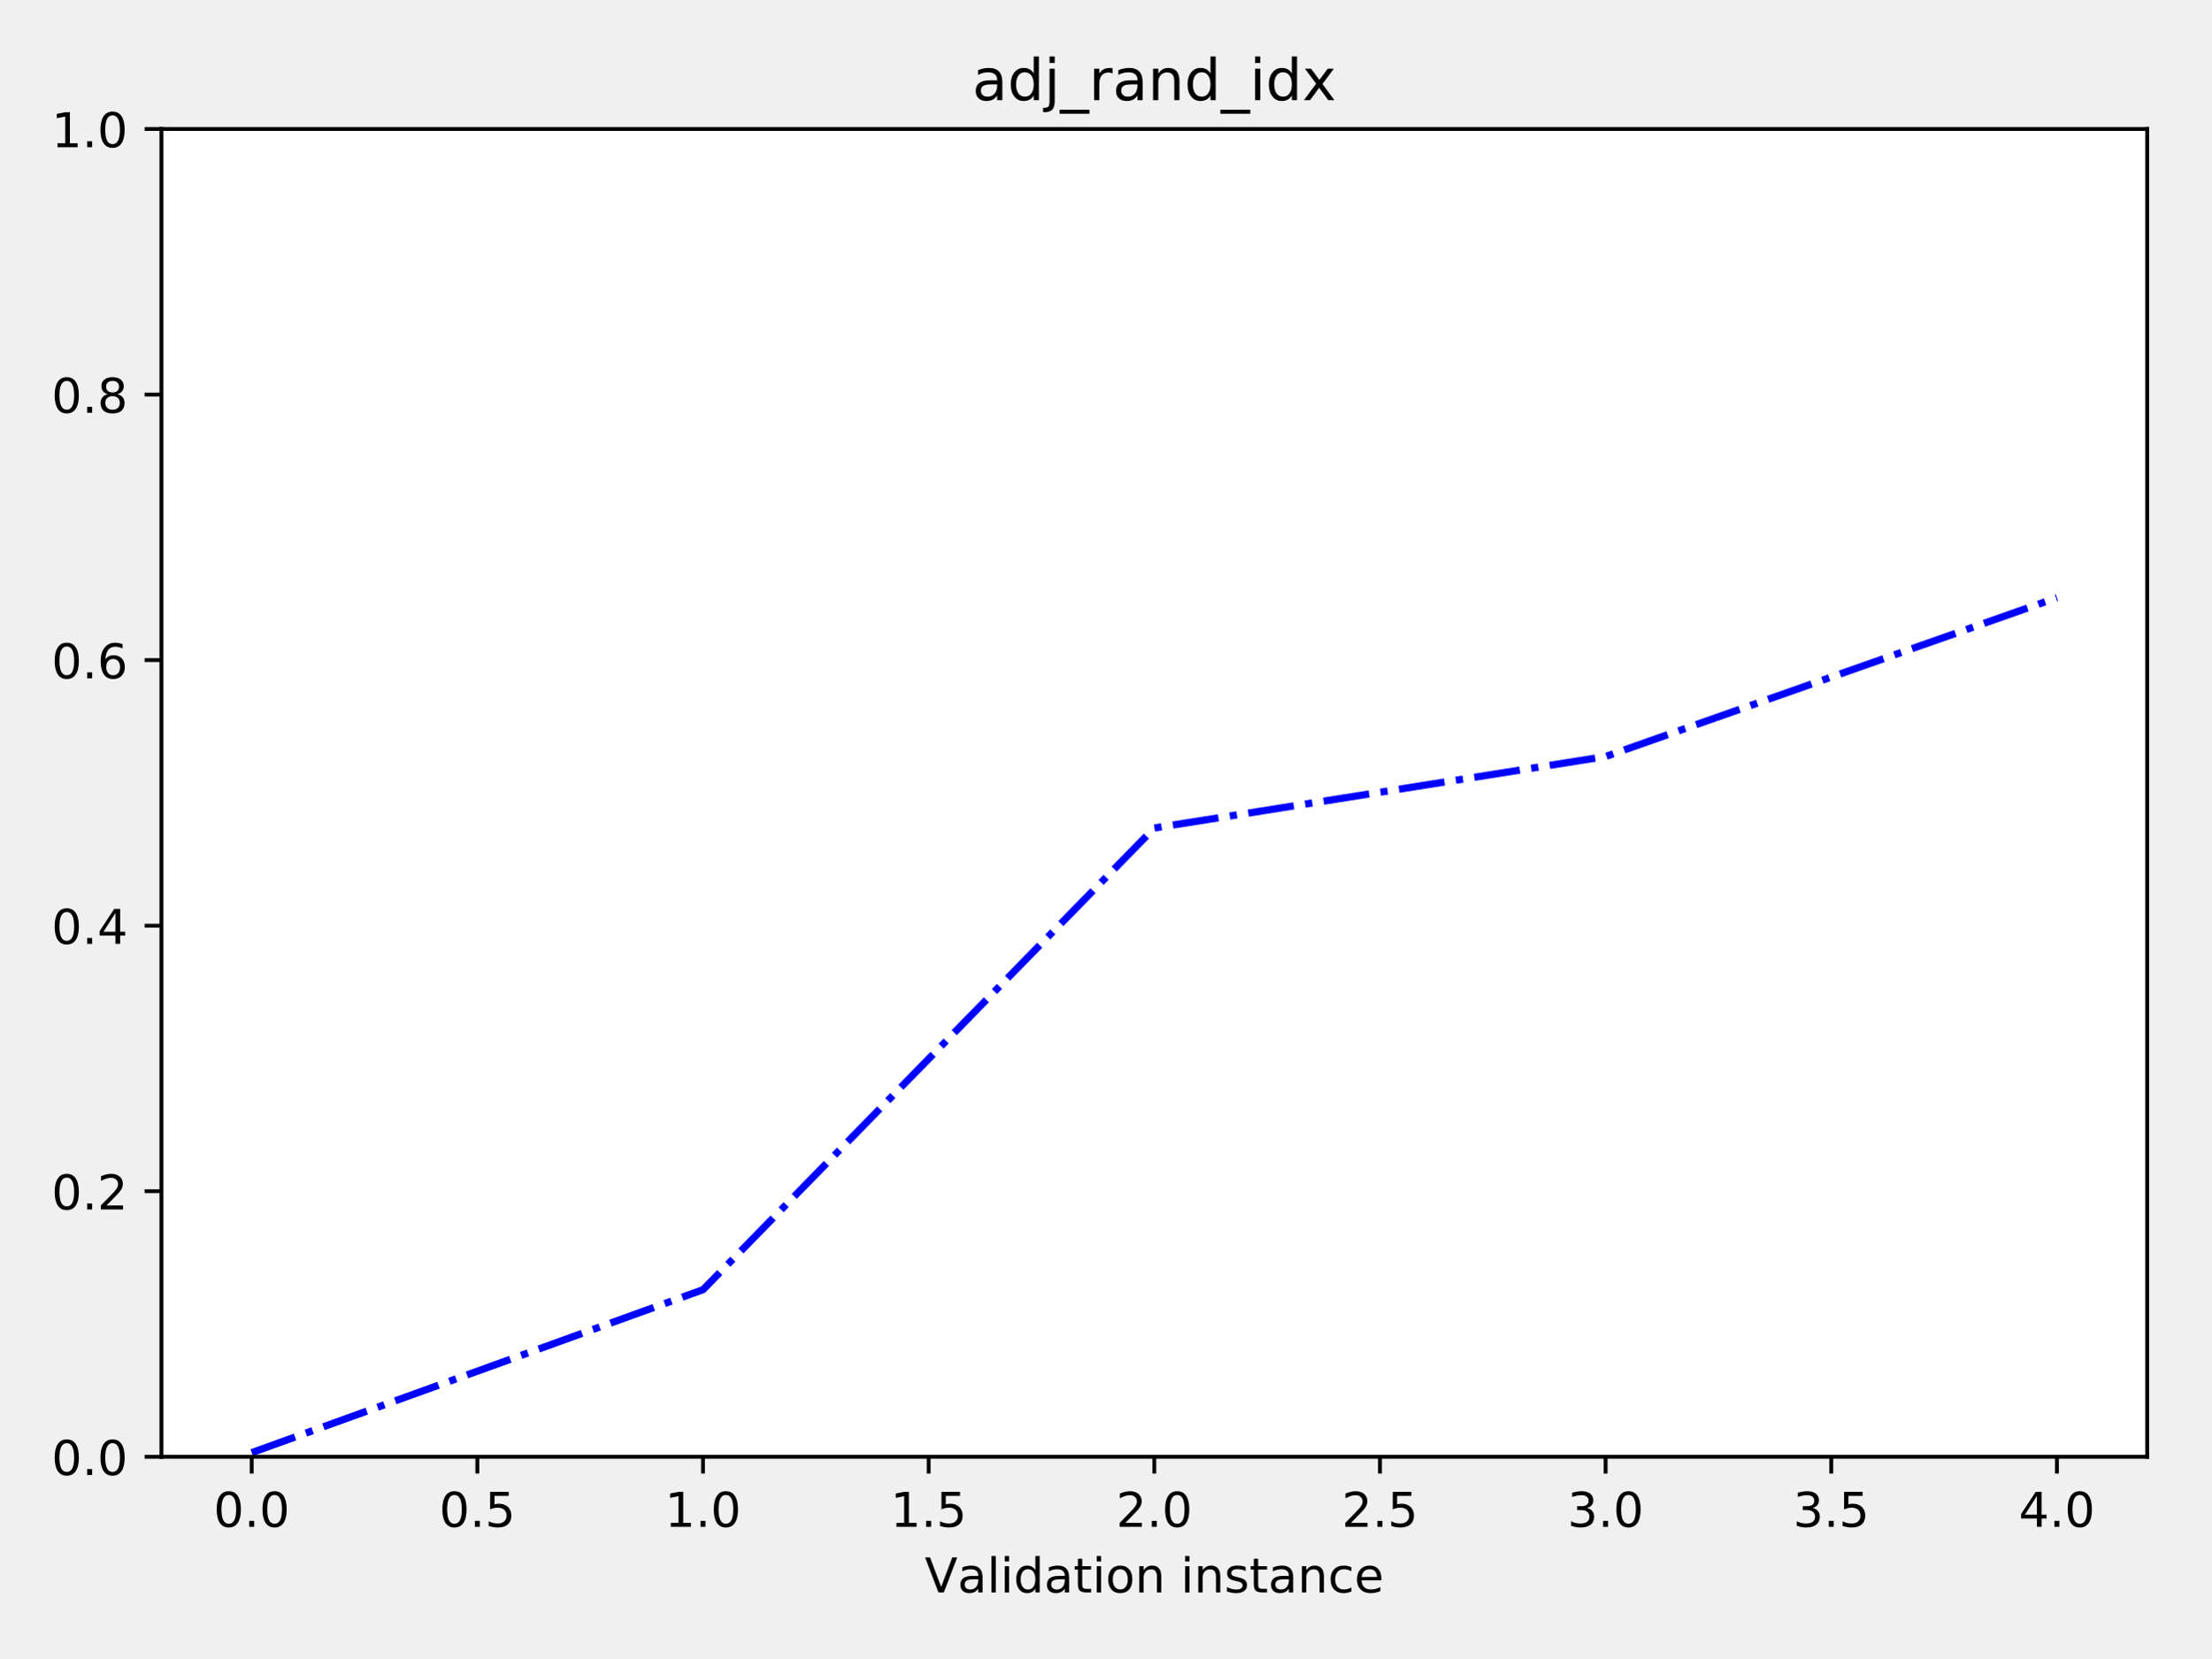
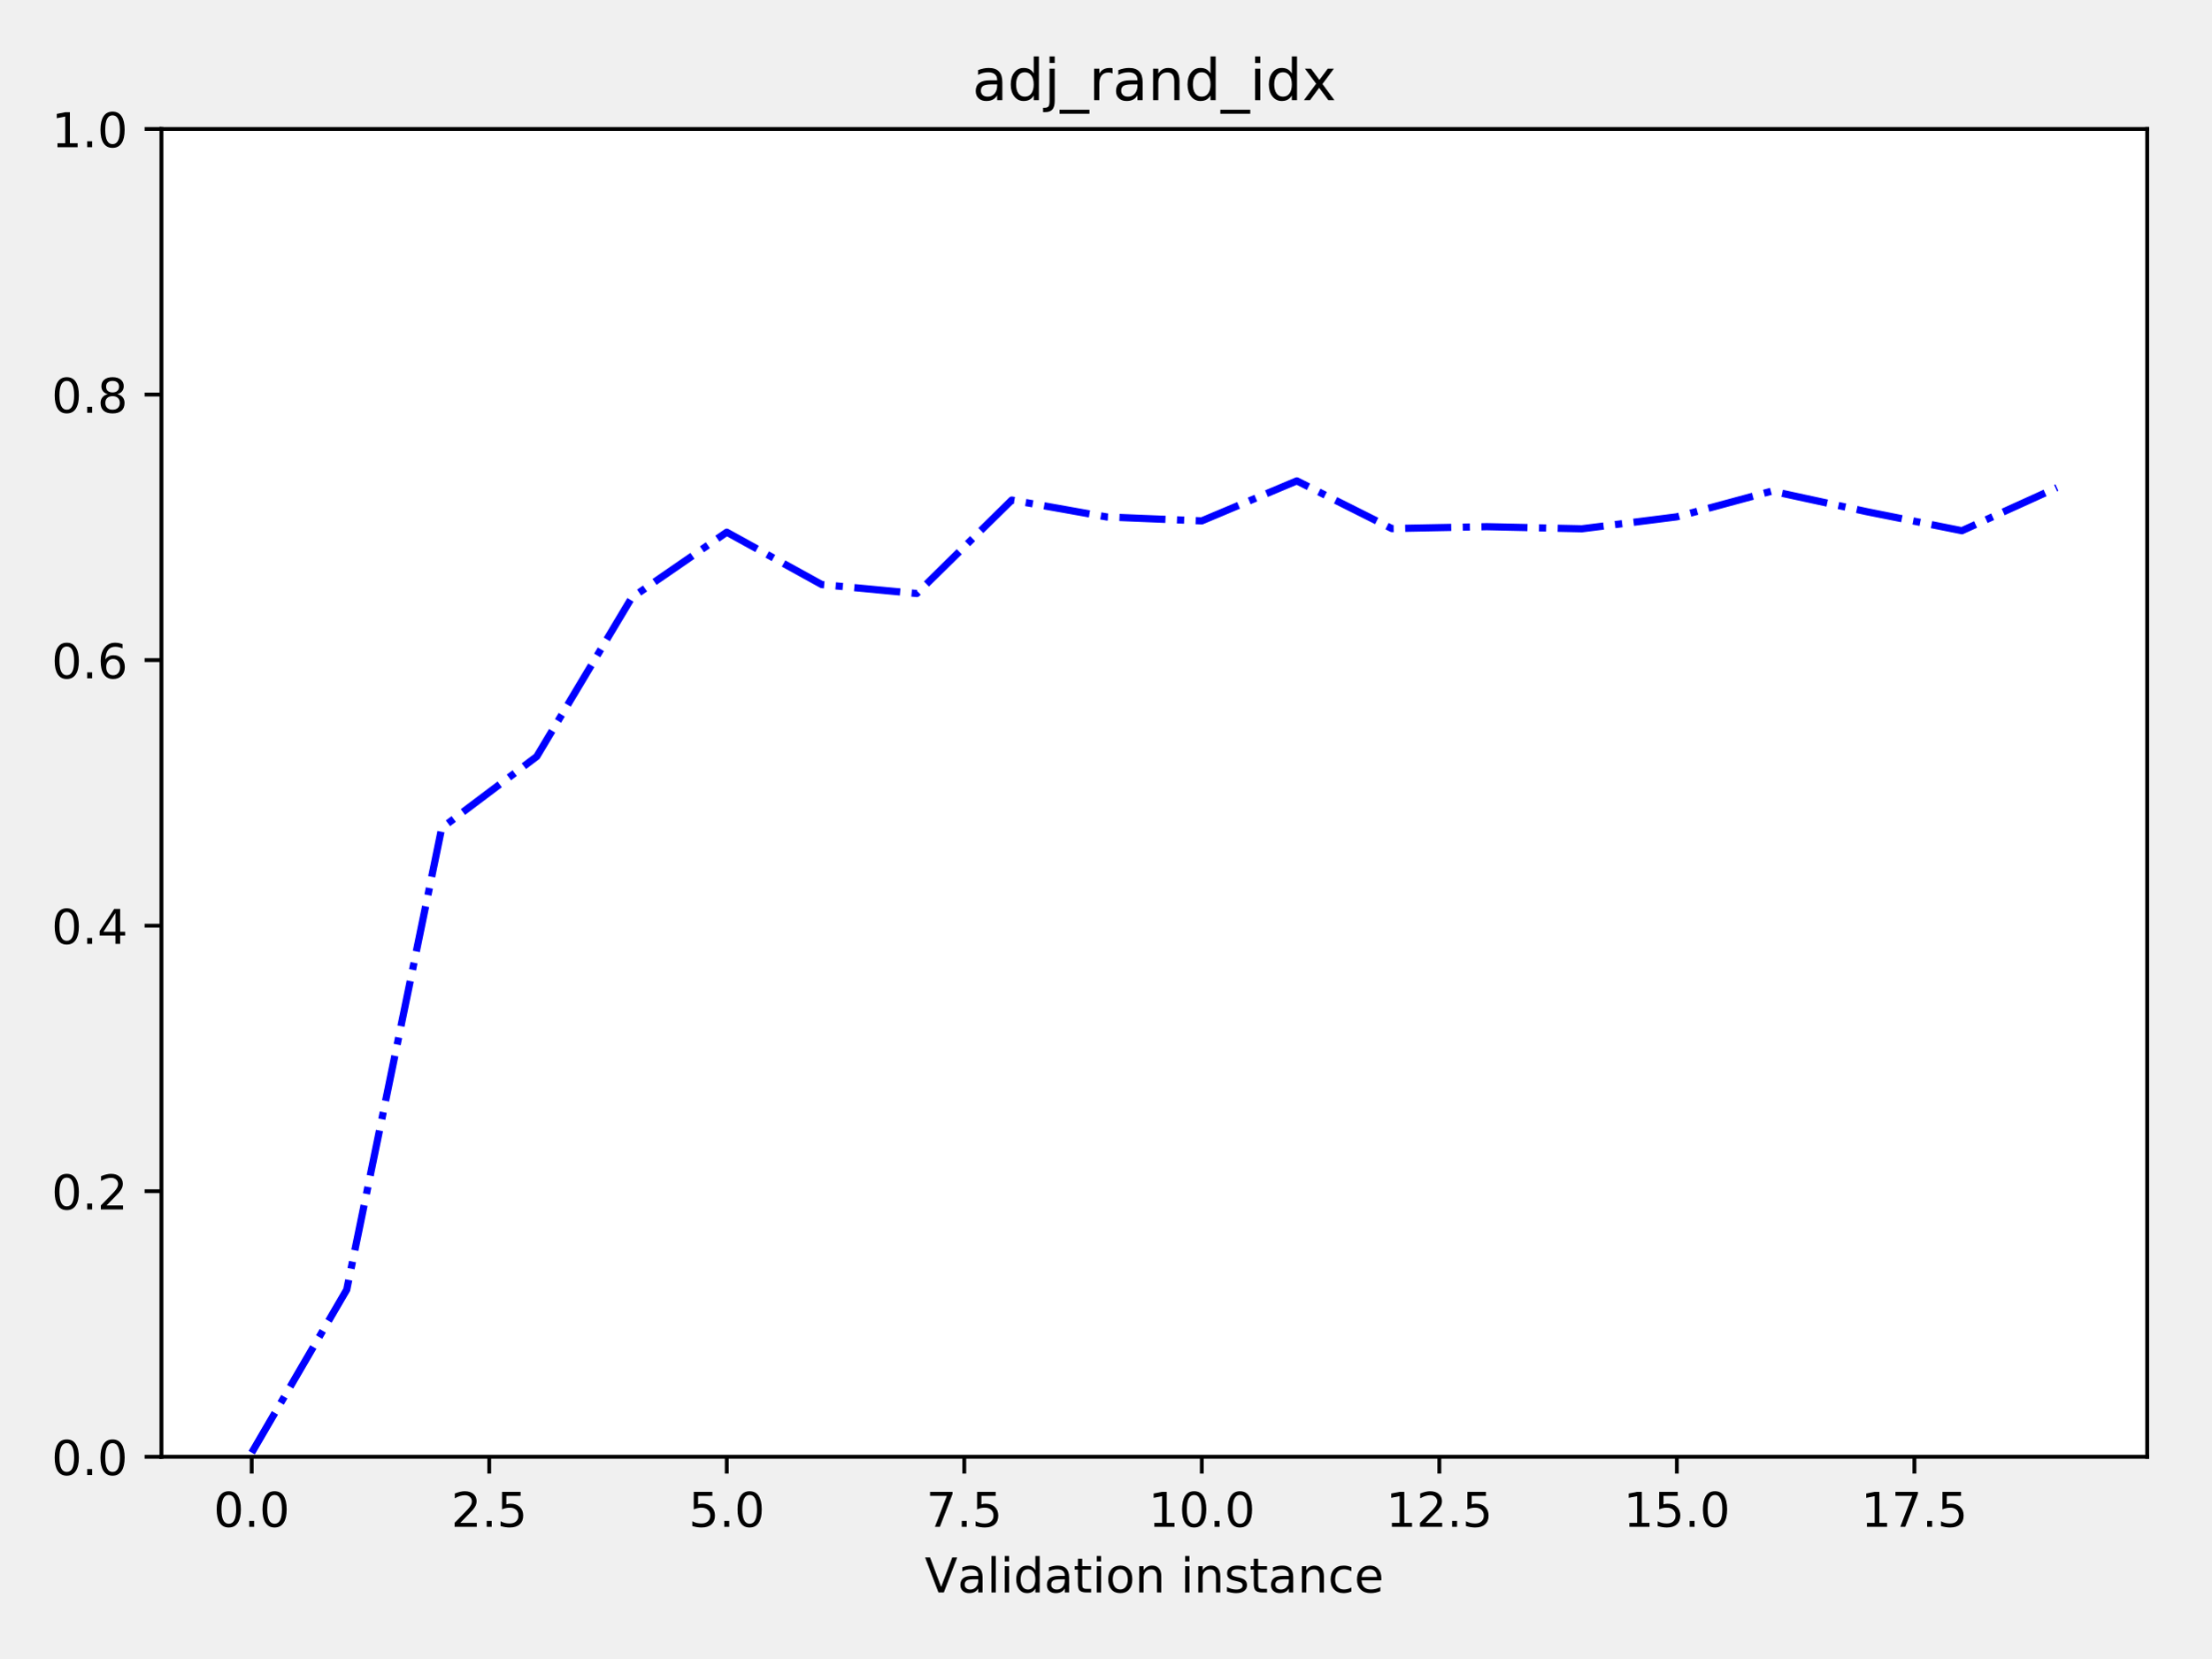
<svg xmlns="http://www.w3.org/2000/svg" xmlns:xlink="http://www.w3.org/1999/xlink" height="345.6pt" version="1.1" viewBox="0 0 460.8 345.6" width="460.8pt">
  <defs>
    <style type="text/css">
*{stroke-linecap:butt;stroke-linejoin:round;}
  </style>
  </defs>
  <g id="figure_1">
    <g id="axes_1">
      <g id="patch_1">
        <path d="M 33.64 303.64  L 447.48 303.64  L 447.48 26.88  L 33.64 26.88  z " style="fill:#ffffff;" />
      </g>
      <g id="matplotlib.axis_1">
        <g id="xtick_1">
          <g id="line2d_1">
            <defs>
-               <path d="M 0 0  L 0 3.5  " id="md26a744791" style="stroke:#000000;stroke-width:0.8;" />
-             </defs>
-             <g>
-               <use style="stroke:#000000;stroke-width:0.8;" x="52.451" xlink:href="#md26a744791" y="303.64" />
+               <path d="M 0 0  L 0 3.5  " id="mc76c02ce96" style="stroke:#000000;stroke-width:0.8;" />
+             </defs>
+             <g>
+               <use style="stroke:#000000;stroke-width:0.8;" x="52.451" xlink:href="#mc76c02ce96" y="303.64" />
            </g>
          </g>
          <g id="text_1">
            <defs>
              <path d="M 31.781 66.406  Q 24.172 66.406 20.328 58.906  Q 16.5 51.422 16.5 36.375  Q 16.5 21.391 20.328 13.891  Q 24.172 6.391 31.781 6.391  Q 39.453 6.391 43.281 13.891  Q 47.125 21.391 47.125 36.375  Q 47.125 51.422 43.281 58.906  Q 39.453 66.406 31.781 66.406  z M 31.781 74.219  Q 44.047 74.219 50.516 64.516  Q 56.984 54.828 56.984 36.375  Q 56.984 17.969 50.516 8.266  Q 44.047 -1.422 31.781 -1.422  Q 19.531 -1.422 13.062 8.266  Q 6.594 17.969 6.594 36.375  Q 6.594 54.828 13.062 64.516  Q 19.531 74.219 31.781 74.219  z " id="DejaVuSans-30" />
              <path d="M 10.688 12.406  L 21 12.406  L 21 0  L 10.688 0  z " id="DejaVuSans-2e" />
            </defs>
            <g transform="translate(44.49935 318.2384)scale(0.1 -0.1)">
              <use xlink:href="#DejaVuSans-30" />
              <use x="63.623" xlink:href="#DejaVuSans-2e" />
              <use x="95.41" xlink:href="#DejaVuSans-30" />
            </g>
          </g>
        </g>
        <g id="xtick_2">
          <g id="line2d_2">
            <g>
-               <use style="stroke:#000000;stroke-width:0.8;" x="99.478" xlink:href="#md26a744791" y="303.64" />
+               <use style="stroke:#000000;stroke-width:0.8;" x="101.953" xlink:href="#mc76c02ce96" y="303.64" />
            </g>
          </g>
          <g id="text_2">
            <defs>
+               <path d="M 19.188 8.297  L 53.609 8.297  L 53.609 0  L 7.328 0  L 7.328 8.297  Q 12.938 14.109 22.625 23.891  Q 32.328 33.688 34.812 36.531  Q 39.547 41.844 41.422 45.531  Q 43.312 49.219 43.312 52.781  Q 43.312 58.594 39.234 62.25  Q 35.156 65.922 28.609 65.922  Q 23.969 65.922 18.812 64.312  Q 13.672 62.703 7.812 59.422  L 7.812 69.391  Q 13.766 71.781 18.938 73  Q 24.125 74.219 28.422 74.219  Q 39.75 74.219 46.484 68.547  Q 53.219 62.891 53.219 53.422  Q 53.219 48.922 51.531 44.891  Q 49.859 40.875 45.406 35.406  Q 44.188 33.984 37.641 27.219  Q 31.109 20.453 19.188 8.297  z " id="DejaVuSans-32" />
              <path d="M 10.797 72.906  L 49.516 72.906  L 49.516 64.594  L 19.828 64.594  L 19.828 46.734  Q 21.969 47.469 24.109 47.828  Q 26.266 48.188 28.422 48.188  Q 40.625 48.188 47.75 41.5  Q 54.891 34.812 54.891 23.391  Q 54.891 11.625 47.562 5.094  Q 40.234 -1.422 26.906 -1.422  Q 22.312 -1.422 17.547 -0.641  Q 12.797 0.141 7.719 1.703  L 7.719 11.625  Q 12.109 9.234 16.797 8.062  Q 21.484 6.891 26.703 6.891  Q 35.156 6.891 40.078 11.328  Q 45.016 15.766 45.016 23.391  Q 45.016 31 40.078 35.438  Q 35.156 39.891 26.703 39.891  Q 22.75 39.891 18.812 39.016  Q 14.891 38.141 10.797 36.281  z " id="DejaVuSans-35" />
            </defs>
-             <g transform="translate(91.52662 318.2384)scale(0.1 -0.1)">
-               <use xlink:href="#DejaVuSans-30" />
+             <g transform="translate(94.00174 318.2384)scale(0.1 -0.1)">
+               <use xlink:href="#DejaVuSans-32" />
              <use x="63.623" xlink:href="#DejaVuSans-2e" />
              <use x="95.41" xlink:href="#DejaVuSans-35" />
            </g>
          </g>
        </g>
        <g id="xtick_3">
          <g id="line2d_3">
            <g>
-               <use style="stroke:#000000;stroke-width:0.8;" x="146.505" xlink:href="#md26a744791" y="303.64" />
+               <use style="stroke:#000000;stroke-width:0.8;" x="151.456" xlink:href="#mc76c02ce96" y="303.64" />
            </g>
          </g>
          <g id="text_3">
-             <defs>
-               <path d="M 12.406 8.297  L 28.516 8.297  L 28.516 63.922  L 10.984 60.406  L 10.984 69.391  L 28.422 72.906  L 38.281 72.906  L 38.281 8.297  L 54.391 8.297  L 54.391 0  L 12.406 0  z " id="DejaVuSans-31" />
-             </defs>
-             <g transform="translate(138.5539 318.2384)scale(0.1 -0.1)">
-               <use xlink:href="#DejaVuSans-31" />
+             <g transform="translate(143.5041 318.2384)scale(0.1 -0.1)">
+               <use xlink:href="#DejaVuSans-35" />
              <use x="63.623" xlink:href="#DejaVuSans-2e" />
              <use x="95.41" xlink:href="#DejaVuSans-30" />
            </g>
          </g>
        </g>
        <g id="xtick_4">
          <g id="line2d_4">
            <g>
-               <use style="stroke:#000000;stroke-width:0.8;" x="193.533" xlink:href="#md26a744791" y="303.64" />
+               <use style="stroke:#000000;stroke-width:0.8;" x="200.958" xlink:href="#mc76c02ce96" y="303.64" />
            </g>
          </g>
          <g id="text_4">
-             <g transform="translate(185.5812 318.2384)scale(0.1 -0.1)">
-               <use xlink:href="#DejaVuSans-31" />
+             <defs>
+               <path d="M 8.203 72.906  L 55.078 72.906  L 55.078 68.703  L 28.609 0  L 18.312 0  L 43.219 64.594  L 8.203 64.594  z " id="DejaVuSans-37" />
+             </defs>
+             <g transform="translate(193.0065 318.2384)scale(0.1 -0.1)">
+               <use xlink:href="#DejaVuSans-37" />
              <use x="63.623" xlink:href="#DejaVuSans-2e" />
              <use x="95.41" xlink:href="#DejaVuSans-35" />
            </g>
          </g>
        </g>
        <g id="xtick_5">
          <g id="line2d_5">
            <g>
-               <use style="stroke:#000000;stroke-width:0.8;" x="240.56" xlink:href="#md26a744791" y="303.64" />
+               <use style="stroke:#000000;stroke-width:0.8;" x="250.46" xlink:href="#mc76c02ce96" y="303.64" />
            </g>
          </g>
          <g id="text_5">
            <defs>
-               <path d="M 19.188 8.297  L 53.609 8.297  L 53.609 0  L 7.328 0  L 7.328 8.297  Q 12.938 14.109 22.625 23.891  Q 32.328 33.688 34.812 36.531  Q 39.547 41.844 41.422 45.531  Q 43.312 49.219 43.312 52.781  Q 43.312 58.594 39.234 62.25  Q 35.156 65.922 28.609 65.922  Q 23.969 65.922 18.812 64.312  Q 13.672 62.703 7.812 59.422  L 7.812 69.391  Q 13.766 71.781 18.938 73  Q 24.125 74.219 28.422 74.219  Q 39.75 74.219 46.484 68.547  Q 53.219 62.891 53.219 53.422  Q 53.219 48.922 51.531 44.891  Q 49.859 40.875 45.406 35.406  Q 44.188 33.984 37.641 27.219  Q 31.109 20.453 19.188 8.297  z " id="DejaVuSans-32" />
-             </defs>
-             <g transform="translate(232.6084 318.2384)scale(0.1 -0.1)">
-               <use xlink:href="#DejaVuSans-32" />
-               <use x="63.623" xlink:href="#DejaVuSans-2e" />
-               <use x="95.41" xlink:href="#DejaVuSans-30" />
+               <path d="M 12.406 8.297  L 28.516 8.297  L 28.516 63.922  L 10.984 60.406  L 10.984 69.391  L 28.422 72.906  L 38.281 72.906  L 38.281 8.297  L 54.391 8.297  L 54.391 0  L 12.406 0  z " id="DejaVuSans-31" />
+             </defs>
+             <g transform="translate(239.3277 318.2384)scale(0.1 -0.1)">
+               <use xlink:href="#DejaVuSans-31" />
+               <use x="63.623" xlink:href="#DejaVuSans-30" />
+               <use x="127.246" xlink:href="#DejaVuSans-2e" />
+               <use x="159.033" xlink:href="#DejaVuSans-30" />
            </g>
          </g>
        </g>
        <g id="xtick_6">
          <g id="line2d_6">
            <g>
-               <use style="stroke:#000000;stroke-width:0.8;" x="287.587" xlink:href="#md26a744791" y="303.64" />
+               <use style="stroke:#000000;stroke-width:0.8;" x="299.963" xlink:href="#mc76c02ce96" y="303.64" />
            </g>
          </g>
          <g id="text_6">
-             <g transform="translate(279.6357 318.2384)scale(0.1 -0.1)">
-               <use xlink:href="#DejaVuSans-32" />
-               <use x="63.623" xlink:href="#DejaVuSans-2e" />
-               <use x="95.41" xlink:href="#DejaVuSans-35" />
+             <g transform="translate(288.8301 318.2384)scale(0.1 -0.1)">
+               <use xlink:href="#DejaVuSans-31" />
+               <use x="63.623" xlink:href="#DejaVuSans-32" />
+               <use x="127.246" xlink:href="#DejaVuSans-2e" />
+               <use x="159.033" xlink:href="#DejaVuSans-35" />
            </g>
          </g>
        </g>
        <g id="xtick_7">
          <g id="line2d_7">
            <g>
-               <use style="stroke:#000000;stroke-width:0.8;" x="334.615" xlink:href="#md26a744791" y="303.64" />
+               <use style="stroke:#000000;stroke-width:0.8;" x="349.465" xlink:href="#mc76c02ce96" y="303.64" />
            </g>
          </g>
          <g id="text_7">
-             <defs>
-               <path d="M 40.578 39.312  Q 47.656 37.797 51.625 33  Q 55.609 28.219 55.609 21.188  Q 55.609 10.406 48.188 4.484  Q 40.766 -1.422 27.094 -1.422  Q 22.516 -1.422 17.656 -0.516  Q 12.797 0.391 7.625 2.203  L 7.625 11.719  Q 11.719 9.328 16.594 8.109  Q 21.484 6.891 26.812 6.891  Q 36.078 6.891 40.938 10.547  Q 45.797 14.203 45.797 21.188  Q 45.797 27.641 41.281 31.266  Q 36.766 34.906 28.719 34.906  L 20.219 34.906  L 20.219 43.016  L 29.109 43.016  Q 36.375 43.016 40.234 45.922  Q 44.094 48.828 44.094 54.297  Q 44.094 59.906 40.109 62.906  Q 36.141 65.922 28.719 65.922  Q 24.656 65.922 20.016 65.031  Q 15.375 64.156 9.812 62.312  L 9.812 71.094  Q 15.438 72.656 20.344 73.438  Q 25.25 74.219 29.594 74.219  Q 40.828 74.219 47.359 69.109  Q 53.906 64.016 53.906 55.328  Q 53.906 49.266 50.438 45.094  Q 46.969 40.922 40.578 39.312  z " id="DejaVuSans-33" />
-             </defs>
-             <g transform="translate(326.663 318.2384)scale(0.1 -0.1)">
-               <use xlink:href="#DejaVuSans-33" />
-               <use x="63.623" xlink:href="#DejaVuSans-2e" />
-               <use x="95.41" xlink:href="#DejaVuSans-30" />
+             <g transform="translate(338.3325 318.2384)scale(0.1 -0.1)">
+               <use xlink:href="#DejaVuSans-31" />
+               <use x="63.623" xlink:href="#DejaVuSans-35" />
+               <use x="127.246" xlink:href="#DejaVuSans-2e" />
+               <use x="159.033" xlink:href="#DejaVuSans-30" />
            </g>
          </g>
        </g>
        <g id="xtick_8">
          <g id="line2d_8">
            <g>
-               <use style="stroke:#000000;stroke-width:0.8;" x="381.642" xlink:href="#md26a744791" y="303.64" />
+               <use style="stroke:#000000;stroke-width:0.8;" x="398.968" xlink:href="#mc76c02ce96" y="303.64" />
            </g>
          </g>
          <g id="text_8">
-             <g transform="translate(373.6903 318.2384)scale(0.1 -0.1)">
-               <use xlink:href="#DejaVuSans-33" />
-               <use x="63.623" xlink:href="#DejaVuSans-2e" />
-               <use x="95.41" xlink:href="#DejaVuSans-35" />
-             </g>
-           </g>
-         </g>
-         <g id="xtick_9">
-           <g id="line2d_9">
-             <g>
-               <use style="stroke:#000000;stroke-width:0.8;" x="428.669" xlink:href="#md26a744791" y="303.64" />
-             </g>
-           </g>
-           <g id="text_9">
-             <defs>
-               <path d="M 37.797 64.312  L 12.891 25.391  L 37.797 25.391  z M 35.203 72.906  L 47.609 72.906  L 47.609 25.391  L 58.016 25.391  L 58.016 17.188  L 47.609 17.188  L 47.609 0  L 37.797 0  L 37.797 17.188  L 4.891 17.188  L 4.891 26.703  z " id="DejaVuSans-34" />
-             </defs>
-             <g transform="translate(420.7175 318.2384)scale(0.1 -0.1)">
-               <use xlink:href="#DejaVuSans-34" />
-               <use x="63.623" xlink:href="#DejaVuSans-2e" />
-               <use x="95.41" xlink:href="#DejaVuSans-30" />
-             </g>
-           </g>
-         </g>
-         <g id="text_10">
+             <g transform="translate(387.8348 318.2384)scale(0.1 -0.1)">
+               <use xlink:href="#DejaVuSans-31" />
+               <use x="63.623" xlink:href="#DejaVuSans-37" />
+               <use x="127.246" xlink:href="#DejaVuSans-2e" />
+               <use x="159.033" xlink:href="#DejaVuSans-35" />
+             </g>
+           </g>
+         </g>
+         <g id="text_9">
          <defs>
            <path d="M 28.609 0  L 0.781 72.906  L 11.078 72.906  L 34.188 11.531  L 57.328 72.906  L 67.578 72.906  L 39.797 0  z " id="DejaVuSans-56" />
            <path d="M 34.281 27.484  Q 23.391 27.484 19.188 25  Q 14.984 22.516 14.984 16.5  Q 14.984 11.719 18.141 8.906  Q 21.297 6.109 26.703 6.109  Q 34.188 6.109 38.703 11.406  Q 43.219 16.703 43.219 25.484  L 43.219 27.484  z M 52.203 31.203  L 52.203 0  L 43.219 0  L 43.219 8.297  Q 40.141 3.328 35.547 0.953  Q 30.953 -1.422 24.312 -1.422  Q 15.922 -1.422 10.953 3.297  Q 6 8.016 6 15.922  Q 6 25.141 12.172 29.828  Q 18.359 34.516 30.609 34.516  L 43.219 34.516  L 43.219 35.406  Q 43.219 41.609 39.141 45  Q 35.062 48.391 27.688 48.391  Q 23 48.391 18.547 47.266  Q 14.109 46.141 10.016 43.891  L 10.016 52.203  Q 14.938 54.109 19.578 55.047  Q 24.219 56 28.609 56  Q 40.484 56 46.344 49.844  Q 52.203 43.703 52.203 31.203  z " id="DejaVuSans-61" />
            <path d="M 9.422 75.984  L 18.406 75.984  L 18.406 0  L 9.422 0  z " id="DejaVuSans-6c" />
            <path d="M 9.422 54.688  L 18.406 54.688  L 18.406 0  L 9.422 0  z M 9.422 75.984  L 18.406 75.984  L 18.406 64.594  L 9.422 64.594  z " id="DejaVuSans-69" />
            <path d="M 45.406 46.391  L 45.406 75.984  L 54.391 75.984  L 54.391 0  L 45.406 0  L 45.406 8.203  Q 42.578 3.328 38.25 0.953  Q 33.938 -1.422 27.875 -1.422  Q 17.969 -1.422 11.734 6.484  Q 5.516 14.406 5.516 27.297  Q 5.516 40.188 11.734 48.094  Q 17.969 56 27.875 56  Q 33.938 56 38.25 53.625  Q 42.578 51.266 45.406 46.391  z M 14.797 27.297  Q 14.797 17.391 18.875 11.75  Q 22.953 6.109 30.078 6.109  Q 37.203 6.109 41.297 11.75  Q 45.406 17.391 45.406 27.297  Q 45.406 37.203 41.297 42.844  Q 37.203 48.484 30.078 48.484  Q 22.953 48.484 18.875 42.844  Q 14.797 37.203 14.797 27.297  z " id="DejaVuSans-64" />
            <path d="M 18.312 70.219  L 18.312 54.688  L 36.812 54.688  L 36.812 47.703  L 18.312 47.703  L 18.312 18.016  Q 18.312 11.328 20.141 9.422  Q 21.969 7.516 27.594 7.516  L 36.812 7.516  L 36.812 0  L 27.594 0  Q 17.188 0 13.234 3.875  Q 9.281 7.766 9.281 18.016  L 9.281 47.703  L 2.688 47.703  L 2.688 54.688  L 9.281 54.688  L 9.281 70.219  z " id="DejaVuSans-74" />
            <path d="M 30.609 48.391  Q 23.391 48.391 19.188 42.75  Q 14.984 37.109 14.984 27.297  Q 14.984 17.484 19.156 11.844  Q 23.344 6.203 30.609 6.203  Q 37.797 6.203 41.984 11.859  Q 46.188 17.531 46.188 27.297  Q 46.188 37.016 41.984 42.703  Q 37.797 48.391 30.609 48.391  z M 30.609 56  Q 42.328 56 49.016 48.375  Q 55.719 40.766 55.719 27.297  Q 55.719 13.875 49.016 6.219  Q 42.328 -1.422 30.609 -1.422  Q 18.844 -1.422 12.172 6.219  Q 5.516 13.875 5.516 27.297  Q 5.516 40.766 12.172 48.375  Q 18.844 56 30.609 56  z " id="DejaVuSans-6f" />
            <path d="M 54.891 33.016  L 54.891 0  L 45.906 0  L 45.906 32.719  Q 45.906 40.484 42.875 44.328  Q 39.844 48.188 33.797 48.188  Q 26.516 48.188 22.312 43.547  Q 18.109 38.922 18.109 30.906  L 18.109 0  L 9.078 0  L 9.078 54.688  L 18.109 54.688  L 18.109 46.188  Q 21.344 51.125 25.703 53.562  Q 30.078 56 35.797 56  Q 45.219 56 50.047 50.172  Q 54.891 44.344 54.891 33.016  z " id="DejaVuSans-6e" />
            <path id="DejaVuSans-20" />
            <path d="M 44.281 53.078  L 44.281 44.578  Q 40.484 46.531 36.375 47.5  Q 32.281 48.484 27.875 48.484  Q 21.188 48.484 17.844 46.438  Q 14.5 44.391 14.5 40.281  Q 14.5 37.156 16.891 35.375  Q 19.281 33.594 26.516 31.984  L 29.594 31.297  Q 39.156 29.25 43.188 25.516  Q 47.219 21.781 47.219 15.094  Q 47.219 7.469 41.188 3.016  Q 35.156 -1.422 24.609 -1.422  Q 20.219 -1.422 15.453 -0.562  Q 10.688 0.297 5.422 2  L 5.422 11.281  Q 10.406 8.688 15.234 7.391  Q 20.062 6.109 24.812 6.109  Q 31.156 6.109 34.562 8.281  Q 37.984 10.453 37.984 14.406  Q 37.984 18.062 35.516 20.016  Q 33.062 21.969 24.703 23.781  L 21.578 24.516  Q 13.234 26.266 9.516 29.906  Q 5.812 33.547 5.812 39.891  Q 5.812 47.609 11.281 51.797  Q 16.75 56 26.812 56  Q 31.781 56 36.172 55.266  Q 40.578 54.547 44.281 53.078  z " id="DejaVuSans-73" />
            <path d="M 48.781 52.594  L 48.781 44.188  Q 44.969 46.297 41.141 47.344  Q 37.312 48.391 33.406 48.391  Q 24.656 48.391 19.812 42.844  Q 14.984 37.312 14.984 27.297  Q 14.984 17.281 19.812 11.734  Q 24.656 6.203 33.406 6.203  Q 37.312 6.203 41.141 7.25  Q 44.969 8.297 48.781 10.406  L 48.781 2.094  Q 45.016 0.344 40.984 -0.531  Q 36.969 -1.422 32.422 -1.422  Q 20.062 -1.422 12.781 6.344  Q 5.516 14.109 5.516 27.297  Q 5.516 40.672 12.859 48.328  Q 20.219 56 33.016 56  Q 37.156 56 41.109 55.141  Q 45.062 54.297 48.781 52.594  z " id="DejaVuSans-63" />
            <path d="M 56.203 29.594  L 56.203 25.203  L 14.891 25.203  Q 15.484 15.922 20.484 11.062  Q 25.484 6.203 34.422 6.203  Q 39.594 6.203 44.453 7.469  Q 49.312 8.734 54.109 11.281  L 54.109 2.781  Q 49.266 0.734 44.188 -0.344  Q 39.109 -1.422 33.891 -1.422  Q 20.797 -1.422 13.156 6.188  Q 5.516 13.812 5.516 26.812  Q 5.516 40.234 12.766 48.109  Q 20.016 56 32.328 56  Q 43.359 56 49.781 48.891  Q 56.203 41.797 56.203 29.594  z M 47.219 32.234  Q 47.125 39.594 43.094 43.984  Q 39.062 48.391 32.422 48.391  Q 24.906 48.391 20.391 44.141  Q 15.875 39.891 15.188 32.172  z " id="DejaVuSans-65" />
          </defs>
          <g transform="translate(192.717 331.9166)scale(0.1 -0.1)">
            <use xlink:href="#DejaVuSans-56" />
            <use x="68.299" xlink:href="#DejaVuSans-61" />
            <use x="129.578" xlink:href="#DejaVuSans-6c" />
            <use x="157.361" xlink:href="#DejaVuSans-69" />
            <use x="185.145" xlink:href="#DejaVuSans-64" />
            <use x="248.621" xlink:href="#DejaVuSans-61" />
            <use x="309.9" xlink:href="#DejaVuSans-74" />
            <use x="349.109" xlink:href="#DejaVuSans-69" />
            <use x="376.893" xlink:href="#DejaVuSans-6f" />
            <use x="438.074" xlink:href="#DejaVuSans-6e" />
            <use x="501.453" xlink:href="#DejaVuSans-20" />
            <use x="533.24" xlink:href="#DejaVuSans-69" />
            <use x="561.023" xlink:href="#DejaVuSans-6e" />
            <use x="624.402" xlink:href="#DejaVuSans-73" />
            <use x="676.502" xlink:href="#DejaVuSans-74" />
            <use x="715.711" xlink:href="#DejaVuSans-61" />
            <use x="776.99" xlink:href="#DejaVuSans-6e" />
            <use x="840.369" xlink:href="#DejaVuSans-63" />
            <use x="895.35" xlink:href="#DejaVuSans-65" />
          </g>
        </g>
      </g>
      <g id="matplotlib.axis_2">
        <g id="ytick_1">
+           <g id="line2d_9">
+             <defs>
+               <path d="M 0 0  L -3.5 0  " id="m791ef6e733" style="stroke:#000000;stroke-width:0.8;" />
+             </defs>
+             <g>
+               <use style="stroke:#000000;stroke-width:0.8;" x="33.64" xlink:href="#m791ef6e733" y="303.64" />
+             </g>
+           </g>
+           <g id="text_10">
+             <g transform="translate(10.73687 307.4392)scale(0.1 -0.1)">
+               <use xlink:href="#DejaVuSans-30" />
+               <use x="63.623" xlink:href="#DejaVuSans-2e" />
+               <use x="95.41" xlink:href="#DejaVuSans-30" />
+             </g>
+           </g>
+         </g>
+         <g id="ytick_2">
          <g id="line2d_10">
-             <defs>
-               <path d="M 0 0  L -3.5 0  " id="mbe1b376d9e" style="stroke:#000000;stroke-width:0.8;" />
-             </defs>
-             <g>
-               <use style="stroke:#000000;stroke-width:0.8;" x="33.64" xlink:href="#mbe1b376d9e" y="303.64" />
+             <g>
+               <use style="stroke:#000000;stroke-width:0.8;" x="33.64" xlink:href="#m791ef6e733" y="248.288" />
            </g>
          </g>
          <g id="text_11">
-             <g transform="translate(10.73687 307.4392)scale(0.1 -0.1)">
-               <use xlink:href="#DejaVuSans-30" />
+             <g transform="translate(10.73687 252.0872)scale(0.1 -0.1)">
+               <use xlink:href="#DejaVuSans-30" />
+               <use x="63.623" xlink:href="#DejaVuSans-2e" />
+               <use x="95.41" xlink:href="#DejaVuSans-32" />
+             </g>
+           </g>
+         </g>
+         <g id="ytick_3">
+           <g id="line2d_11">
+             <g>
+               <use style="stroke:#000000;stroke-width:0.8;" x="33.64" xlink:href="#m791ef6e733" y="192.936" />
+             </g>
+           </g>
+           <g id="text_12">
+             <defs>
+               <path d="M 37.797 64.312  L 12.891 25.391  L 37.797 25.391  z M 35.203 72.906  L 47.609 72.906  L 47.609 25.391  L 58.016 25.391  L 58.016 17.188  L 47.609 17.188  L 47.609 0  L 37.797 0  L 37.797 17.188  L 4.891 17.188  L 4.891 26.703  z " id="DejaVuSans-34" />
+             </defs>
+             <g transform="translate(10.73687 196.7352)scale(0.1 -0.1)">
+               <use xlink:href="#DejaVuSans-30" />
+               <use x="63.623" xlink:href="#DejaVuSans-2e" />
+               <use x="95.41" xlink:href="#DejaVuSans-34" />
+             </g>
+           </g>
+         </g>
+         <g id="ytick_4">
+           <g id="line2d_12">
+             <g>
+               <use style="stroke:#000000;stroke-width:0.8;" x="33.64" xlink:href="#m791ef6e733" y="137.584" />
+             </g>
+           </g>
+           <g id="text_13">
+             <defs>
+               <path d="M 33.016 40.375  Q 26.375 40.375 22.484 35.828  Q 18.609 31.297 18.609 23.391  Q 18.609 15.531 22.484 10.953  Q 26.375 6.391 33.016 6.391  Q 39.656 6.391 43.531 10.953  Q 47.406 15.531 47.406 23.391  Q 47.406 31.297 43.531 35.828  Q 39.656 40.375 33.016 40.375  z M 52.594 71.297  L 52.594 62.312  Q 48.875 64.062 45.094 64.984  Q 41.312 65.922 37.594 65.922  Q 27.828 65.922 22.672 59.328  Q 17.531 52.734 16.797 39.406  Q 19.672 43.656 24.016 45.922  Q 28.375 48.188 33.594 48.188  Q 44.578 48.188 50.953 41.516  Q 57.328 34.859 57.328 23.391  Q 57.328 12.156 50.688 5.359  Q 44.047 -1.422 33.016 -1.422  Q 20.359 -1.422 13.672 8.266  Q 6.984 17.969 6.984 36.375  Q 6.984 53.656 15.188 63.938  Q 23.391 74.219 37.203 74.219  Q 40.922 74.219 44.703 73.484  Q 48.484 72.75 52.594 71.297  z " id="DejaVuSans-36" />
+             </defs>
+             <g transform="translate(10.73687 141.3832)scale(0.1 -0.1)">
+               <use xlink:href="#DejaVuSans-30" />
+               <use x="63.623" xlink:href="#DejaVuSans-2e" />
+               <use x="95.41" xlink:href="#DejaVuSans-36" />
+             </g>
+           </g>
+         </g>
+         <g id="ytick_5">
+           <g id="line2d_13">
+             <g>
+               <use style="stroke:#000000;stroke-width:0.8;" x="33.64" xlink:href="#m791ef6e733" y="82.232" />
+             </g>
+           </g>
+           <g id="text_14">
+             <defs>
+               <path d="M 31.781 34.625  Q 24.75 34.625 20.719 30.859  Q 16.703 27.094 16.703 20.516  Q 16.703 13.922 20.719 10.156  Q 24.75 6.391 31.781 6.391  Q 38.812 6.391 42.859 10.172  Q 46.922 13.969 46.922 20.516  Q 46.922 27.094 42.891 30.859  Q 38.875 34.625 31.781 34.625  z M 21.922 38.812  Q 15.578 40.375 12.031 44.719  Q 8.5 49.078 8.5 55.328  Q 8.5 64.062 14.719 69.141  Q 20.953 74.219 31.781 74.219  Q 42.672 74.219 48.875 69.141  Q 55.078 64.062 55.078 55.328  Q 55.078 49.078 51.531 44.719  Q 48 40.375 41.703 38.812  Q 48.828 37.156 52.797 32.312  Q 56.781 27.484 56.781 20.516  Q 56.781 9.906 50.312 4.234  Q 43.844 -1.422 31.781 -1.422  Q 19.734 -1.422 13.25 4.234  Q 6.781 9.906 6.781 20.516  Q 6.781 27.484 10.781 32.312  Q 14.797 37.156 21.922 38.812  z M 18.312 54.391  Q 18.312 48.734 21.844 45.562  Q 25.391 42.391 31.781 42.391  Q 38.141 42.391 41.719 45.562  Q 45.312 48.734 45.312 54.391  Q 45.312 60.062 41.719 63.234  Q 38.141 66.406 31.781 66.406  Q 25.391 66.406 21.844 63.234  Q 18.312 60.062 18.312 54.391  z " id="DejaVuSans-38" />
+             </defs>
+             <g transform="translate(10.73687 86.03122)scale(0.1 -0.1)">
+               <use xlink:href="#DejaVuSans-30" />
+               <use x="63.623" xlink:href="#DejaVuSans-2e" />
+               <use x="95.41" xlink:href="#DejaVuSans-38" />
+             </g>
+           </g>
+         </g>
+         <g id="ytick_6">
+           <g id="line2d_14">
+             <g>
+               <use style="stroke:#000000;stroke-width:0.8;" x="33.64" xlink:href="#m791ef6e733" y="26.88" />
+             </g>
+           </g>
+           <g id="text_15">
+             <g transform="translate(10.73687 30.67922)scale(0.1 -0.1)">
+               <use xlink:href="#DejaVuSans-31" />
              <use x="63.623" xlink:href="#DejaVuSans-2e" />
              <use x="95.41" xlink:href="#DejaVuSans-30" />
            </g>
          </g>
        </g>
-         <g id="ytick_2">
-           <g id="line2d_11">
-             <g>
-               <use style="stroke:#000000;stroke-width:0.8;" x="33.64" xlink:href="#mbe1b376d9e" y="248.288" />
-             </g>
-           </g>
-           <g id="text_12">
-             <g transform="translate(10.73687 252.0872)scale(0.1 -0.1)">
-               <use xlink:href="#DejaVuSans-30" />
-               <use x="63.623" xlink:href="#DejaVuSans-2e" />
-               <use x="95.41" xlink:href="#DejaVuSans-32" />
-             </g>
-           </g>
-         </g>
-         <g id="ytick_3">
-           <g id="line2d_12">
-             <g>
-               <use style="stroke:#000000;stroke-width:0.8;" x="33.64" xlink:href="#mbe1b376d9e" y="192.936" />
-             </g>
-           </g>
-           <g id="text_13">
-             <g transform="translate(10.73687 196.7352)scale(0.1 -0.1)">
-               <use xlink:href="#DejaVuSans-30" />
-               <use x="63.623" xlink:href="#DejaVuSans-2e" />
-               <use x="95.41" xlink:href="#DejaVuSans-34" />
-             </g>
-           </g>
-         </g>
-         <g id="ytick_4">
-           <g id="line2d_13">
-             <g>
-               <use style="stroke:#000000;stroke-width:0.8;" x="33.64" xlink:href="#mbe1b376d9e" y="137.584" />
-             </g>
-           </g>
-           <g id="text_14">
-             <defs>
-               <path d="M 33.016 40.375  Q 26.375 40.375 22.484 35.828  Q 18.609 31.297 18.609 23.391  Q 18.609 15.531 22.484 10.953  Q 26.375 6.391 33.016 6.391  Q 39.656 6.391 43.531 10.953  Q 47.406 15.531 47.406 23.391  Q 47.406 31.297 43.531 35.828  Q 39.656 40.375 33.016 40.375  z M 52.594 71.297  L 52.594 62.312  Q 48.875 64.062 45.094 64.984  Q 41.312 65.922 37.594 65.922  Q 27.828 65.922 22.672 59.328  Q 17.531 52.734 16.797 39.406  Q 19.672 43.656 24.016 45.922  Q 28.375 48.188 33.594 48.188  Q 44.578 48.188 50.953 41.516  Q 57.328 34.859 57.328 23.391  Q 57.328 12.156 50.688 5.359  Q 44.047 -1.422 33.016 -1.422  Q 20.359 -1.422 13.672 8.266  Q 6.984 17.969 6.984 36.375  Q 6.984 53.656 15.188 63.938  Q 23.391 74.219 37.203 74.219  Q 40.922 74.219 44.703 73.484  Q 48.484 72.75 52.594 71.297  z " id="DejaVuSans-36" />
-             </defs>
-             <g transform="translate(10.73687 141.3832)scale(0.1 -0.1)">
-               <use xlink:href="#DejaVuSans-30" />
-               <use x="63.623" xlink:href="#DejaVuSans-2e" />
-               <use x="95.41" xlink:href="#DejaVuSans-36" />
-             </g>
-           </g>
-         </g>
-         <g id="ytick_5">
-           <g id="line2d_14">
-             <g>
-               <use style="stroke:#000000;stroke-width:0.8;" x="33.64" xlink:href="#mbe1b376d9e" y="82.232" />
-             </g>
-           </g>
-           <g id="text_15">
-             <defs>
-               <path d="M 31.781 34.625  Q 24.75 34.625 20.719 30.859  Q 16.703 27.094 16.703 20.516  Q 16.703 13.922 20.719 10.156  Q 24.75 6.391 31.781 6.391  Q 38.812 6.391 42.859 10.172  Q 46.922 13.969 46.922 20.516  Q 46.922 27.094 42.891 30.859  Q 38.875 34.625 31.781 34.625  z M 21.922 38.812  Q 15.578 40.375 12.031 44.719  Q 8.5 49.078 8.5 55.328  Q 8.5 64.062 14.719 69.141  Q 20.953 74.219 31.781 74.219  Q 42.672 74.219 48.875 69.141  Q 55.078 64.062 55.078 55.328  Q 55.078 49.078 51.531 44.719  Q 48 40.375 41.703 38.812  Q 48.828 37.156 52.797 32.312  Q 56.781 27.484 56.781 20.516  Q 56.781 9.906 50.312 4.234  Q 43.844 -1.422 31.781 -1.422  Q 19.734 -1.422 13.25 4.234  Q 6.781 9.906 6.781 20.516  Q 6.781 27.484 10.781 32.312  Q 14.797 37.156 21.922 38.812  z M 18.312 54.391  Q 18.312 48.734 21.844 45.562  Q 25.391 42.391 31.781 42.391  Q 38.141 42.391 41.719 45.562  Q 45.312 48.734 45.312 54.391  Q 45.312 60.062 41.719 63.234  Q 38.141 66.406 31.781 66.406  Q 25.391 66.406 21.844 63.234  Q 18.312 60.062 18.312 54.391  z " id="DejaVuSans-38" />
-             </defs>
-             <g transform="translate(10.73687 86.03122)scale(0.1 -0.1)">
-               <use xlink:href="#DejaVuSans-30" />
-               <use x="63.623" xlink:href="#DejaVuSans-2e" />
-               <use x="95.41" xlink:href="#DejaVuSans-38" />
-             </g>
-           </g>
-         </g>
-         <g id="ytick_6">
-           <g id="line2d_15">
-             <g>
-               <use style="stroke:#000000;stroke-width:0.8;" x="33.64" xlink:href="#mbe1b376d9e" y="26.88" />
-             </g>
-           </g>
-           <g id="text_16">
-             <g transform="translate(10.73687 30.67922)scale(0.1 -0.1)">
-               <use xlink:href="#DejaVuSans-31" />
-               <use x="63.623" xlink:href="#DejaVuSans-2e" />
-               <use x="95.41" xlink:href="#DejaVuSans-30" />
-             </g>
-           </g>
-         </g>
-       </g>
-       <g id="line2d_16">
-         <path clip-path="url(#pdede88ce75)" d="M 52.451 302.786  L 146.505 268.819  L 240.56 172.576  L 334.615 157.678  L 428.669 124.564  " style="fill:none;stroke:#0000ff;stroke-dasharray:9.6,2.4,1.5,2.4;stroke-dashoffset:0;stroke-width:1.5;" />
+       </g>
+       <g id="line2d_15">
+         <path clip-path="url(#p14c3391443)" d="M 52.451 302.786  L 72.252 268.819  L 92.053 172.576  L 111.854 157.678  L 131.655 124.564  L 151.456 110.926  L 171.257 121.841  L 191.058 123.703  L 210.859 104.227  L 230.66 107.748  L 250.46 108.561  L 270.261 100.226  L 290.062 110.163  L 309.863 109.77  L 329.664 110.212  L 349.465 107.72  L 369.266 102.356  L 389.067 106.65  L 408.868 110.616  L 428.669 101.624  " style="fill:none;stroke:#0000ff;stroke-dasharray:9.6,2.4,1.5,2.4;stroke-dashoffset:0;stroke-width:1.5;" />
      </g>
      <g id="patch_2">
        <path d="M 33.64 303.64  L 33.64 26.88  " style="fill:none;stroke:#000000;stroke-linecap:square;stroke-linejoin:miter;stroke-width:0.8;" />
      </g>
      <g id="patch_3">
        <path d="M 447.48 303.64  L 447.48 26.88  " style="fill:none;stroke:#000000;stroke-linecap:square;stroke-linejoin:miter;stroke-width:0.8;" />
      </g>
      <g id="patch_4">
        <path d="M 33.64 303.64  L 447.48 303.64  " style="fill:none;stroke:#000000;stroke-linecap:square;stroke-linejoin:miter;stroke-width:0.8;" />
      </g>
      <g id="patch_5">
        <path d="M 33.64 26.88  L 447.48 26.88  " style="fill:none;stroke:#000000;stroke-linecap:square;stroke-linejoin:miter;stroke-width:0.8;" />
      </g>
-       <g id="text_17">
+       <g id="text_16">
        <defs>
          <path d="M 9.422 54.688  L 18.406 54.688  L 18.406 -0.984  Q 18.406 -11.422 14.422 -16.109  Q 10.453 -20.797 1.609 -20.797  L -1.812 -20.797  L -1.812 -13.188  L 0.594 -13.188  Q 5.719 -13.188 7.562 -10.812  Q 9.422 -8.453 9.422 -0.984  z M 9.422 75.984  L 18.406 75.984  L 18.406 64.594  L 9.422 64.594  z " id="DejaVuSans-6a" />
          <path d="M 50.984 -16.609  L 50.984 -23.578  L -0.984 -23.578  L -0.984 -16.609  z " id="DejaVuSans-5f" />
          <path d="M 41.109 46.297  Q 39.594 47.172 37.812 47.578  Q 36.031 48 33.891 48  Q 26.266 48 22.188 43.047  Q 18.109 38.094 18.109 28.812  L 18.109 0  L 9.078 0  L 9.078 54.688  L 18.109 54.688  L 18.109 46.188  Q 20.953 51.172 25.484 53.578  Q 30.031 56 36.531 56  Q 37.453 56 38.578 55.875  Q 39.703 55.766 41.062 55.516  z " id="DejaVuSans-72" />
          <path d="M 54.891 54.688  L 35.109 28.078  L 55.906 0  L 45.312 0  L 29.391 21.484  L 13.484 0  L 2.875 0  L 24.125 28.609  L 4.688 54.688  L 15.281 54.688  L 29.781 35.203  L 44.281 54.688  z " id="DejaVuSans-78" />
        </defs>
        <g transform="translate(202.625 20.88)scale(0.12 -0.12)">
          <use xlink:href="#DejaVuSans-61" />
          <use x="61.279" xlink:href="#DejaVuSans-64" />
          <use x="124.756" xlink:href="#DejaVuSans-6a" />
          <use x="152.539" xlink:href="#DejaVuSans-5f" />
          <use x="202.539" xlink:href="#DejaVuSans-72" />
          <use x="243.652" xlink:href="#DejaVuSans-61" />
          <use x="304.932" xlink:href="#DejaVuSans-6e" />
          <use x="368.311" xlink:href="#DejaVuSans-64" />
          <use x="431.787" xlink:href="#DejaVuSans-5f" />
          <use x="481.787" xlink:href="#DejaVuSans-69" />
          <use x="509.57" xlink:href="#DejaVuSans-64" />
          <use x="573.047" xlink:href="#DejaVuSans-78" />
        </g>
      </g>
    </g>
  </g>
  <defs>
-     <clipPath id="pdede88ce75">
+     <clipPath id="p14c3391443">
      <rect height="276.76" width="413.84" x="33.64" y="26.88" />
    </clipPath>
  </defs>
</svg>
